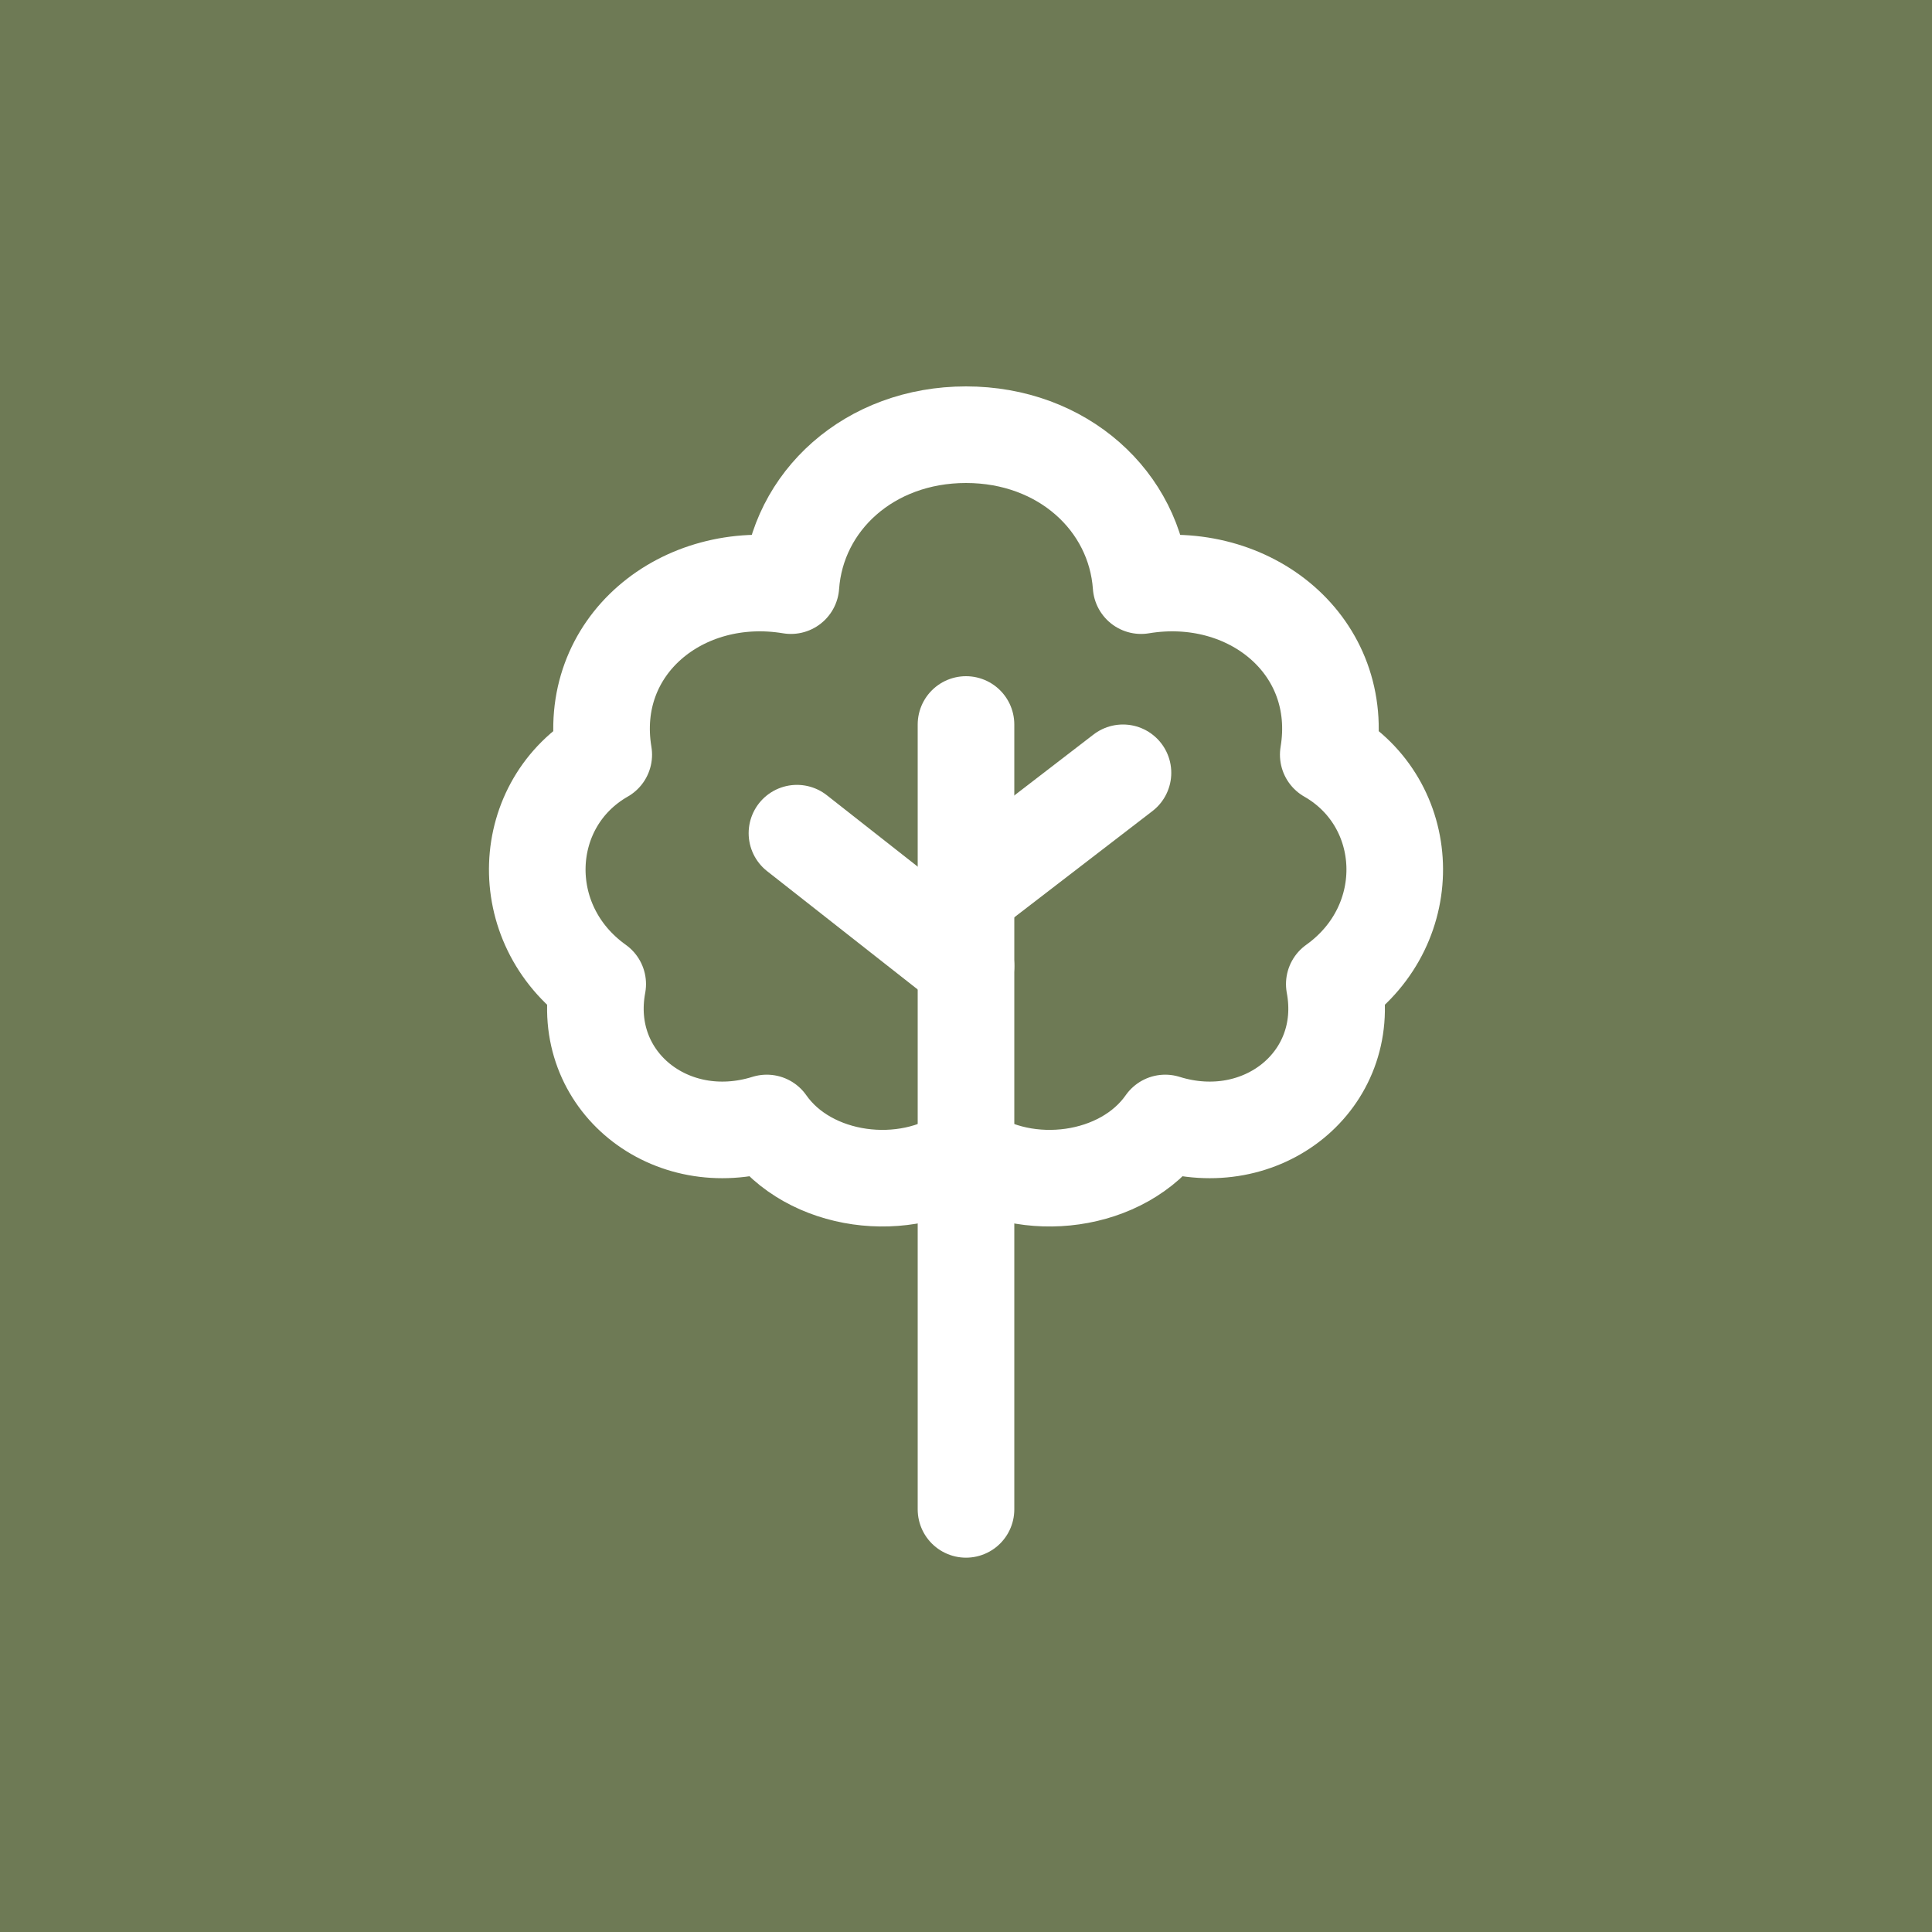
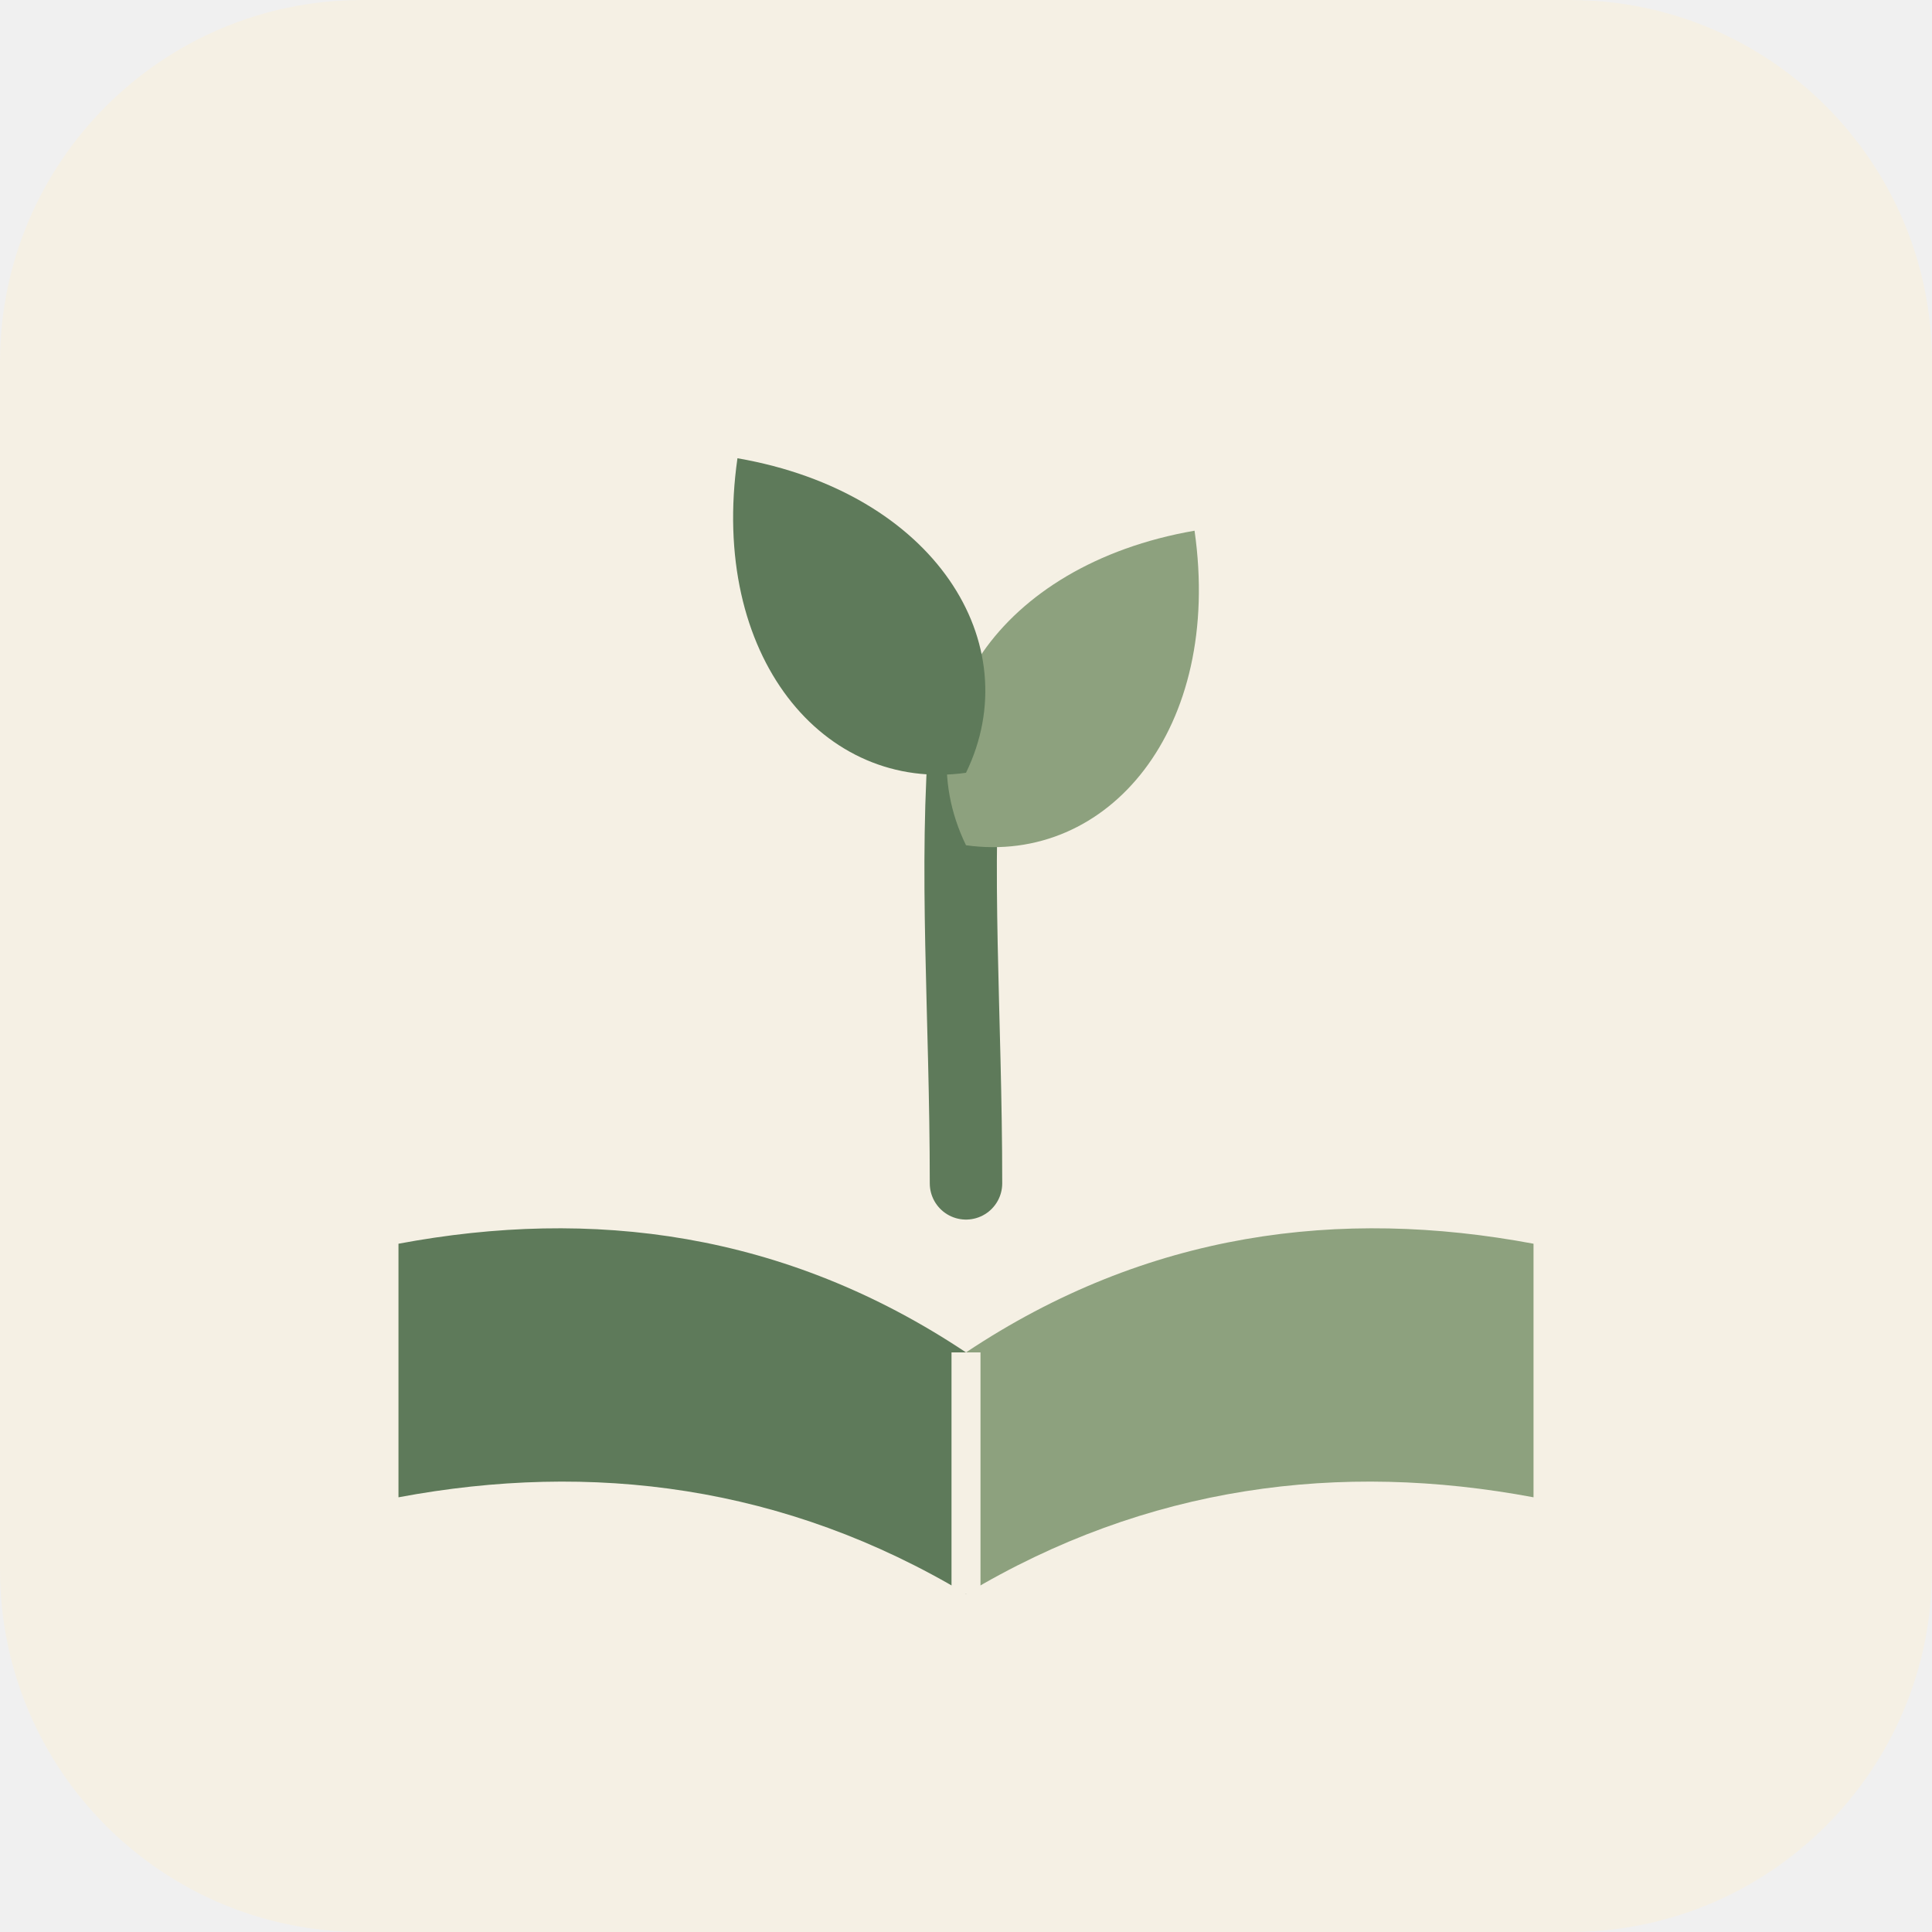
<svg xmlns="http://www.w3.org/2000/svg" viewBox="0 0 32 32">
-   <rect width="32" height="32" fill="#6E7A55" />
-   <g transform="translate(4 4)" fill="none" stroke="#ffffff" stroke-width="1.6" stroke-linecap="round" stroke-linejoin="round">
-     <path d="M12 3.2C13.6 3.2 14.8 4.3 14.9 5.7 16.7 5.4 18.3 6.7 18 8.5 19.4 9.3 19.5 11.3 18.1 12.3 18.4 13.9 16.9 15.1 15.3 14.6 14.6 15.6 13 15.8 12 15.1 11 15.8 9.4 15.6 8.7 14.6 7.1 15.1 5.6 13.9 5.9 12.3 4.5 11.3 4.6 9.3 6 8.5 5.7 6.7 7.3 5.4 9.1 5.7 9.2 4.3 10.4 3.2 12 3.2Z" />
-     <path d="M12 21V8" />
-     <path d="M12 12 9.2 9.8" />
-     <path d="m12 10.8 2.6-2" />
+   <rect width="32" height="32" rx="6" fill="#F5F0E4" />
+   <g transform="translate(3 4) scale(0.2)">
+     <g transform="translate(5 -6)">
+       <path d="M60 84 C 60 70 59 58 60 46" fill="none" stroke="#5E7A5A" stroke-width="6" stroke-linecap="round" />
+       <g transform="translate(60 56) rotate(36) scale(0.7)">
+         <path d="M0 0 C -15 -8 -16.5 -29 0 -46 C 16.5 -29 15 -8 0 0 Z" fill="#8DA17E" />
+       </g>
+       <g transform="translate(60 50) rotate(-36) scale(0.7)">
+         <path d="M0 0 C -15 -8 -16.5 -29 0 -46 C 16.5 -29 15 -8 0 0 Z" fill="#5E7A5A" />
+       </g>
+     </g>
+     <path d="M65 92 C 50 82 34 80 18 83 L18 104 C 34 101 50 103 65 112 Z" fill="#5E7A5A" />
+     <path d="M65 92 C 80 82 96 80 112 83 L112 104 C 96 101 80 103 65 112 Z" fill="#8DA17E" />
+     <path d="M65 92 L65 112" stroke="#F5F0E4" stroke-width="2.4" />
  </g>
</svg>
